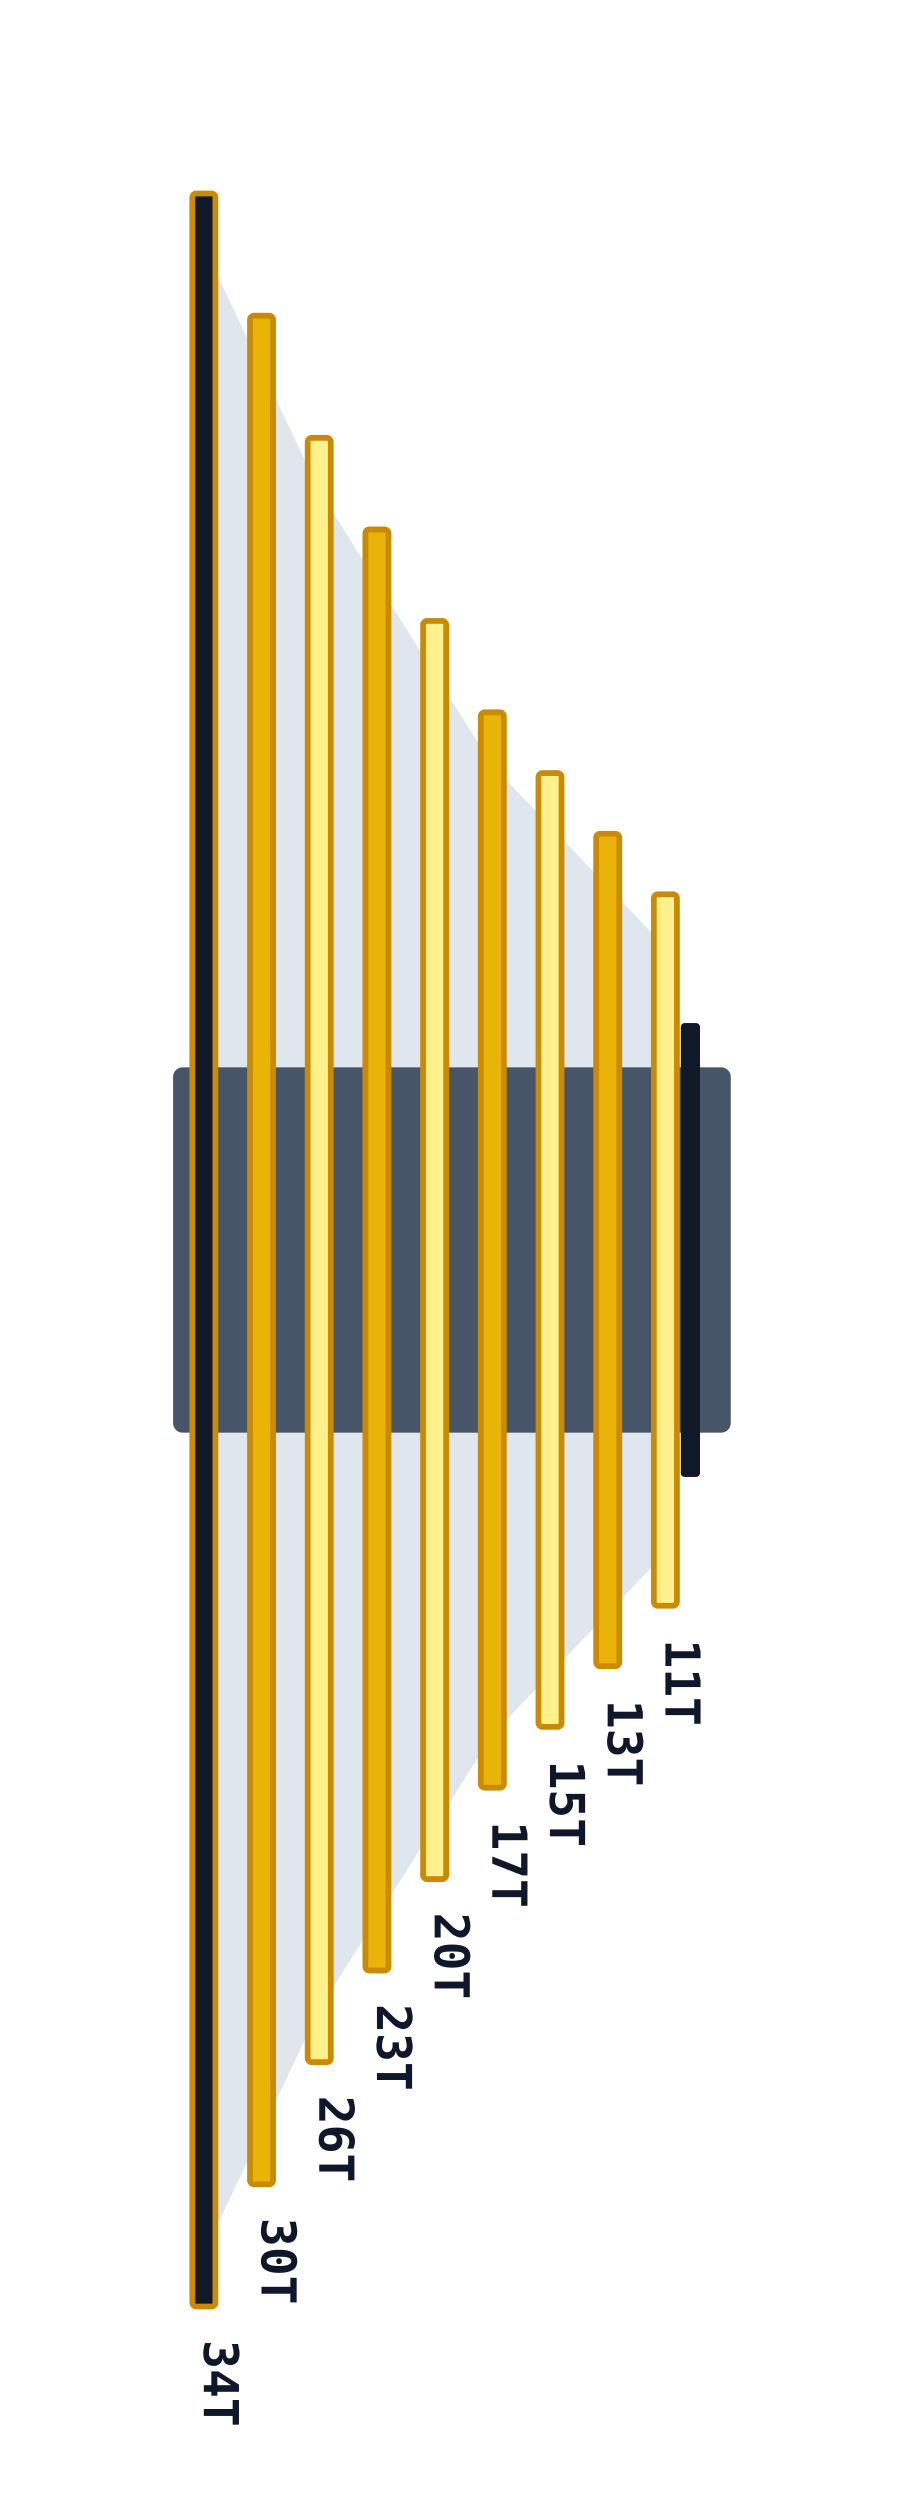
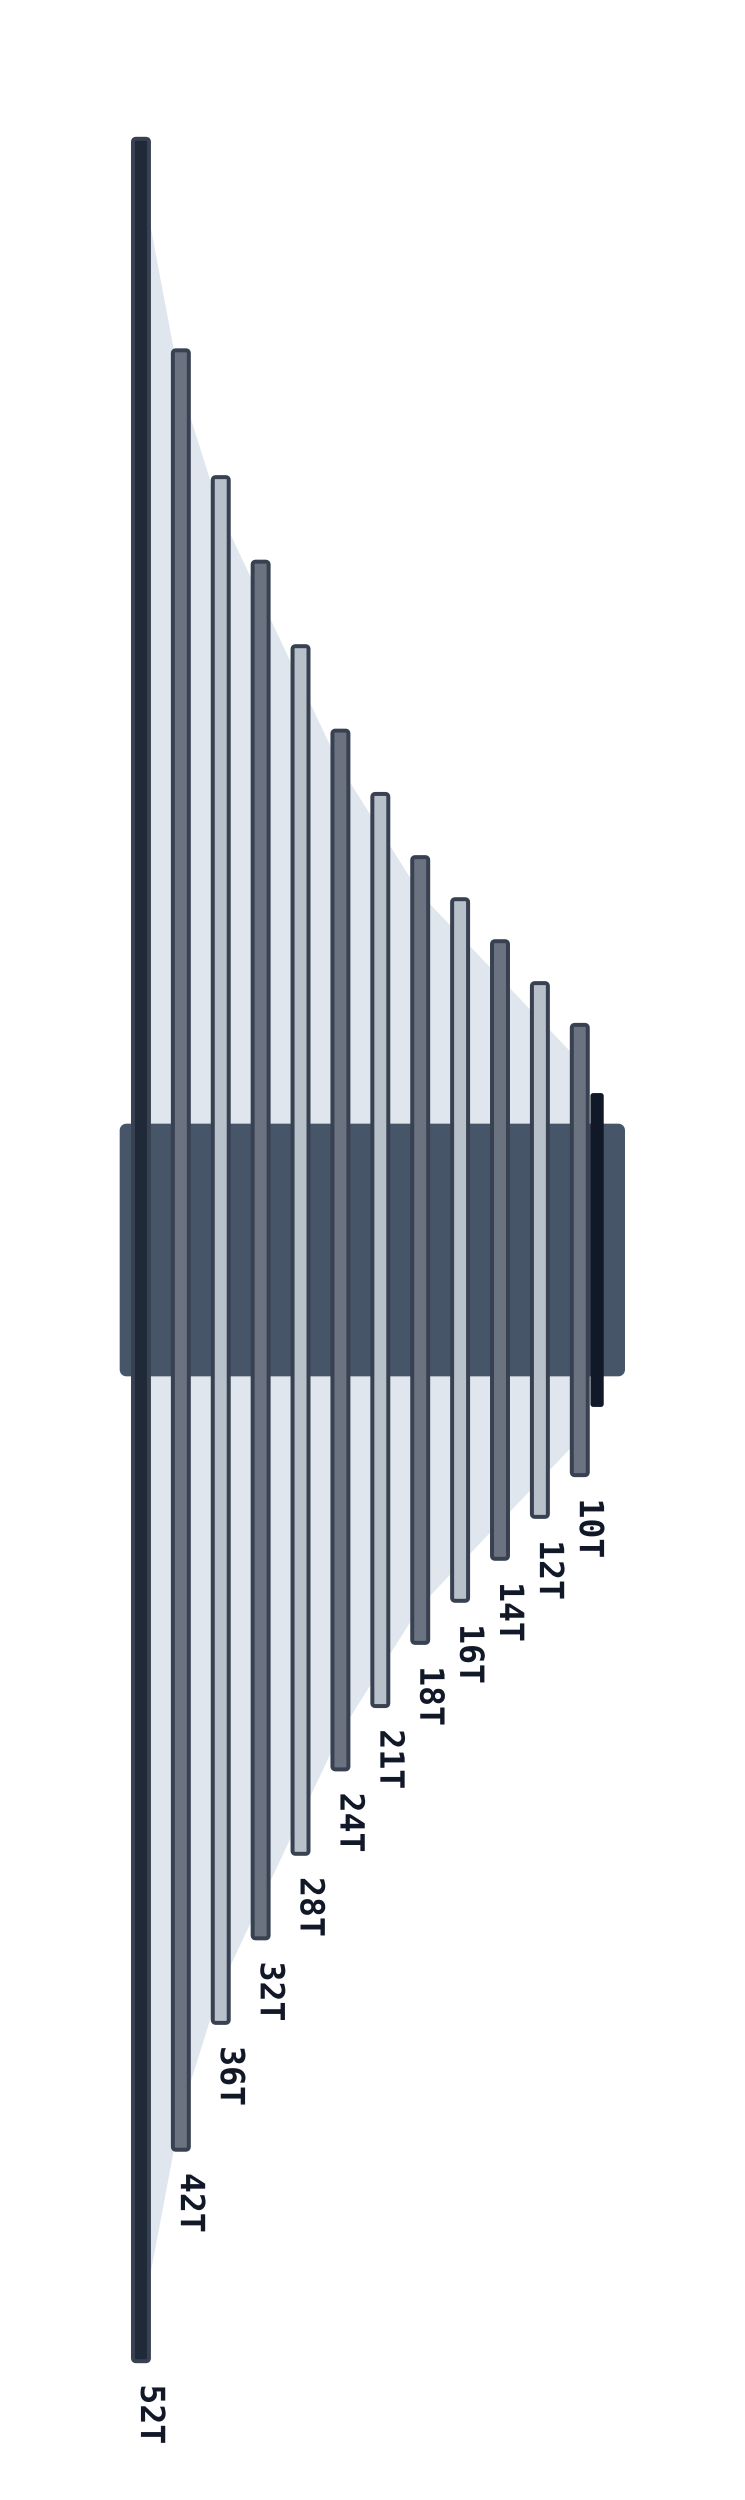
- <svg xmlns="http://www.w3.org/2000/svg" viewBox="-10 -65 47 130" style="width: 100%; height: 100%; max-height: 300px; display: block;">
-   <path d="M 0 0 L 0.6 -52.19 L 3.6 -45.834 L 6.6 -39.481 L 9.6 -34.72 L 12.6 -29.962 L 15.6 -25.211 L 18.6 -22.049 L 21.6 -18.893 L 24.6 -15.747 L 24 0 Z" fill="#cbd5e1" opacity="0.6" />
-   <path d="M 0 0 L 0.6 52.19 L 3.6 45.834 L 6.6 39.481 L 9.6 34.72 L 12.6 29.962 L 15.6 25.211 L 18.6 22.049 L 21.6 18.893 L 24.6 15.747 L 24 0 Z" fill="#cbd5e1" opacity="0.6" />
-   <rect x="-1" y="-9.5" width="29" height="19" fill="#475569" rx="0.5" />
+ <svg xmlns="http://www.w3.org/2000/svg" viewBox="-10 -94 56 188" style="width: 100%; height: 100%; max-height: 300px; display: block;">
+   <path d="M 0 0 L 0.6 -80.811 L 3.6 -64.907 L 6.6 -55.369 L 9.6 -49.011 L 12.6 -42.657 L 15.6 -36.306 L 18.6 -31.548 L 21.6 -26.794 L 24.6 -23.629 L 27.6 -20.47 L 30.6 -17.319 L 33.6 -14.18 L 33 0 Z" fill="#cbd5e1" opacity="0.6" />
+   <path d="M 0 0 L 0.6 80.811 L 3.6 64.907 L 6.6 55.369 L 9.6 49.011 L 12.6 42.657 L 15.6 36.306 L 18.6 31.548 L 21.6 26.794 L 24.6 23.629 L 27.6 20.47 L 30.6 17.319 L 33.6 14.18 L 33 0 Z" fill="#cbd5e1" opacity="0.6" />
+   <rect x="-1" y="-9.5" width="38" height="19" fill="#475569" rx="0.5" />
  <g>
-     <rect x="0" y="-54.94" width="1.2" height="109.88" fill="#111827" stroke="#ca8a04" stroke-width="0.3" rx="0.2" />
-     <text x="0.6" y="58.94" font-size="2.5" fill="#0f172a" font-family="monospace" text-anchor="middle" font-weight="bold" style="pointer-events: none; user-select: none;" transform="rotate(90 0.6 58.94)">34T</text>
+     <rect x="0" y="-83.561" width="1.2" height="167.122" fill="#1f2937" stroke="#374151" stroke-width="0.3" rx="0.2" />
+     <text x="0.6" y="87.561" font-size="2.5" fill="#111827" font-family="monospace" text-anchor="middle" font-weight="bold" style="pointer-events: none; user-select: none;" transform="rotate(90 0.6 87.561)">52T</text>
  </g>
  <g>
-     <rect x="3" y="-48.584" width="1.2" height="97.168" fill="#eab308" stroke="#ca8a04" stroke-width="0.3" rx="0.2" />
-     <text x="3.6" y="52.584" font-size="2.5" fill="#0f172a" font-family="monospace" text-anchor="middle" font-weight="bold" style="pointer-events: none; user-select: none;" transform="rotate(90 3.6 52.584)">30T</text>
+     <rect x="3" y="-67.657" width="1.2" height="135.315" fill="#6b7280" stroke="#374151" stroke-width="0.3" rx="0.2" />
+     <text x="3.6" y="71.657" font-size="2.5" fill="#111827" font-family="monospace" text-anchor="middle" font-weight="bold" style="pointer-events: none; user-select: none;" transform="rotate(90 3.6 71.657)">42T</text>
  </g>
  <g>
-     <rect x="6" y="-42.231" width="1.2" height="84.462" fill="#fef08a" stroke="#ca8a04" stroke-width="0.3" rx="0.2" />
-     <text x="6.6" y="46.231" font-size="2.5" fill="#0f172a" font-family="monospace" text-anchor="middle" font-weight="bold" style="pointer-events: none; user-select: none;" transform="rotate(90 6.6 46.231)">26T</text>
+     <rect x="6" y="-58.119" width="1.2" height="116.237" fill="#b8c0ca" stroke="#374151" stroke-width="0.3" rx="0.2" />
+     <text x="6.6" y="62.119" font-size="2.5" fill="#111827" font-family="monospace" text-anchor="middle" font-weight="bold" style="pointer-events: none; user-select: none;" transform="rotate(90 6.6 62.119)">36T</text>
  </g>
  <g>
-     <rect x="9" y="-37.47" width="1.2" height="74.939" fill="#eab308" stroke="#ca8a04" stroke-width="0.3" rx="0.2" />
-     <text x="9.6" y="41.47" font-size="2.5" fill="#0f172a" font-family="monospace" text-anchor="middle" font-weight="bold" style="pointer-events: none; user-select: none;" transform="rotate(90 9.6 41.47)">23T</text>
+     <rect x="9" y="-51.761" width="1.2" height="103.523" fill="#6b7280" stroke="#374151" stroke-width="0.3" rx="0.2" />
+     <text x="9.6" y="55.761" font-size="2.5" fill="#111827" font-family="monospace" text-anchor="middle" font-weight="bold" style="pointer-events: none; user-select: none;" transform="rotate(90 9.6 55.761)">32T</text>
  </g>
  <g>
-     <rect x="12" y="-32.712" width="1.2" height="65.425" fill="#fef08a" stroke="#ca8a04" stroke-width="0.3" rx="0.2" />
-     <text x="12.6" y="36.712" font-size="2.5" fill="#0f172a" font-family="monospace" text-anchor="middle" font-weight="bold" style="pointer-events: none; user-select: none;" transform="rotate(90 12.6 36.712)">20T</text>
+     <rect x="12" y="-45.407" width="1.2" height="90.814" fill="#b8c0ca" stroke="#374151" stroke-width="0.3" rx="0.2" />
+     <text x="12.6" y="49.407" font-size="2.5" fill="#111827" font-family="monospace" text-anchor="middle" font-weight="bold" style="pointer-events: none; user-select: none;" transform="rotate(90 12.6 49.407)">28T</text>
  </g>
  <g>
-     <rect x="15" y="-27.961" width="1.2" height="55.922" fill="#eab308" stroke="#ca8a04" stroke-width="0.3" rx="0.2" />
-     <text x="15.6" y="31.961" font-size="2.5" fill="#0f172a" font-family="monospace" text-anchor="middle" font-weight="bold" style="pointer-events: none; user-select: none;" transform="rotate(90 15.6 31.961)">17T</text>
+     <rect x="15" y="-39.056" width="1.2" height="78.113" fill="#6b7280" stroke="#374151" stroke-width="0.3" rx="0.2" />
+     <text x="15.6" y="43.056" font-size="2.5" fill="#111827" font-family="monospace" text-anchor="middle" font-weight="bold" style="pointer-events: none; user-select: none;" transform="rotate(90 15.6 43.056)">24T</text>
  </g>
  <g>
-     <rect x="18" y="-24.799" width="1.2" height="49.597" fill="#fef08a" stroke="#ca8a04" stroke-width="0.3" rx="0.2" />
-     <text x="18.6" y="28.799" font-size="2.5" fill="#0f172a" font-family="monospace" text-anchor="middle" font-weight="bold" style="pointer-events: none; user-select: none;" transform="rotate(90 18.6 28.799)">15T</text>
+     <rect x="18" y="-34.298" width="1.2" height="68.595" fill="#b8c0ca" stroke="#374151" stroke-width="0.3" rx="0.2" />
+     <text x="18.6" y="38.298" font-size="2.5" fill="#111827" font-family="monospace" text-anchor="middle" font-weight="bold" style="pointer-events: none; user-select: none;" transform="rotate(90 18.6 38.298)">21T</text>
  </g>
  <g>
-     <rect x="21" y="-21.643" width="1.2" height="43.286" fill="#eab308" stroke="#ca8a04" stroke-width="0.3" rx="0.2" />
-     <text x="21.6" y="25.643" font-size="2.5" fill="#0f172a" font-family="monospace" text-anchor="middle" font-weight="bold" style="pointer-events: none; user-select: none;" transform="rotate(90 21.6 25.643)">13T</text>
+     <rect x="21" y="-29.544" width="1.2" height="59.088" fill="#6b7280" stroke="#374151" stroke-width="0.3" rx="0.2" />
+     <text x="21.6" y="33.544" font-size="2.5" fill="#111827" font-family="monospace" text-anchor="middle" font-weight="bold" style="pointer-events: none; user-select: none;" transform="rotate(90 21.6 33.544)">18T</text>
  </g>
  <g>
-     <rect x="24" y="-18.497" width="1.2" height="36.995" fill="#fef08a" stroke="#ca8a04" stroke-width="0.3" rx="0.2" />
-     <text x="24.6" y="22.497" font-size="2.5" fill="#0f172a" font-family="monospace" text-anchor="middle" font-weight="bold" style="pointer-events: none; user-select: none;" transform="rotate(90 24.6 22.497)">11T</text>
+     <rect x="24" y="-26.379" width="1.2" height="52.758" fill="#b8c0ca" stroke="#374151" stroke-width="0.3" rx="0.2" />
+     <text x="24.6" y="30.379" font-size="2.5" fill="#111827" font-family="monospace" text-anchor="middle" font-weight="bold" style="pointer-events: none; user-select: none;" transform="rotate(90 24.6 30.379)">16T</text>
  </g>
-   <rect x="25.4" y="-11.8" width="1" height="23.6" fill="#111827" rx="0.2" />
+   <g>
+     <rect x="27" y="-23.22" width="1.2" height="46.44" fill="#6b7280" stroke="#374151" stroke-width="0.3" rx="0.2" />
+     <text x="27.6" y="27.22" font-size="2.5" fill="#111827" font-family="monospace" text-anchor="middle" font-weight="bold" style="pointer-events: none; user-select: none;" transform="rotate(90 27.6 27.22)">14T</text>
+   </g>
+   <g>
+     <rect x="30" y="-20.069" width="1.2" height="40.137" fill="#b8c0ca" stroke="#374151" stroke-width="0.3" rx="0.2" />
+     <text x="30.6" y="24.069" font-size="2.5" fill="#111827" font-family="monospace" text-anchor="middle" font-weight="bold" style="pointer-events: none; user-select: none;" transform="rotate(90 30.6 24.069)">12T</text>
+   </g>
+   <g>
+     <rect x="33" y="-16.93" width="1.2" height="33.861" fill="#6b7280" stroke="#374151" stroke-width="0.3" rx="0.2" />
+     <text x="33.6" y="20.93" font-size="2.5" fill="#111827" font-family="monospace" text-anchor="middle" font-weight="bold" style="pointer-events: none; user-select: none;" transform="rotate(90 33.6 20.93)">10T</text>
+   </g>
+   <rect x="34.4" y="-11.8" width="1" height="23.6" fill="#111827" rx="0.2" />
</svg>
